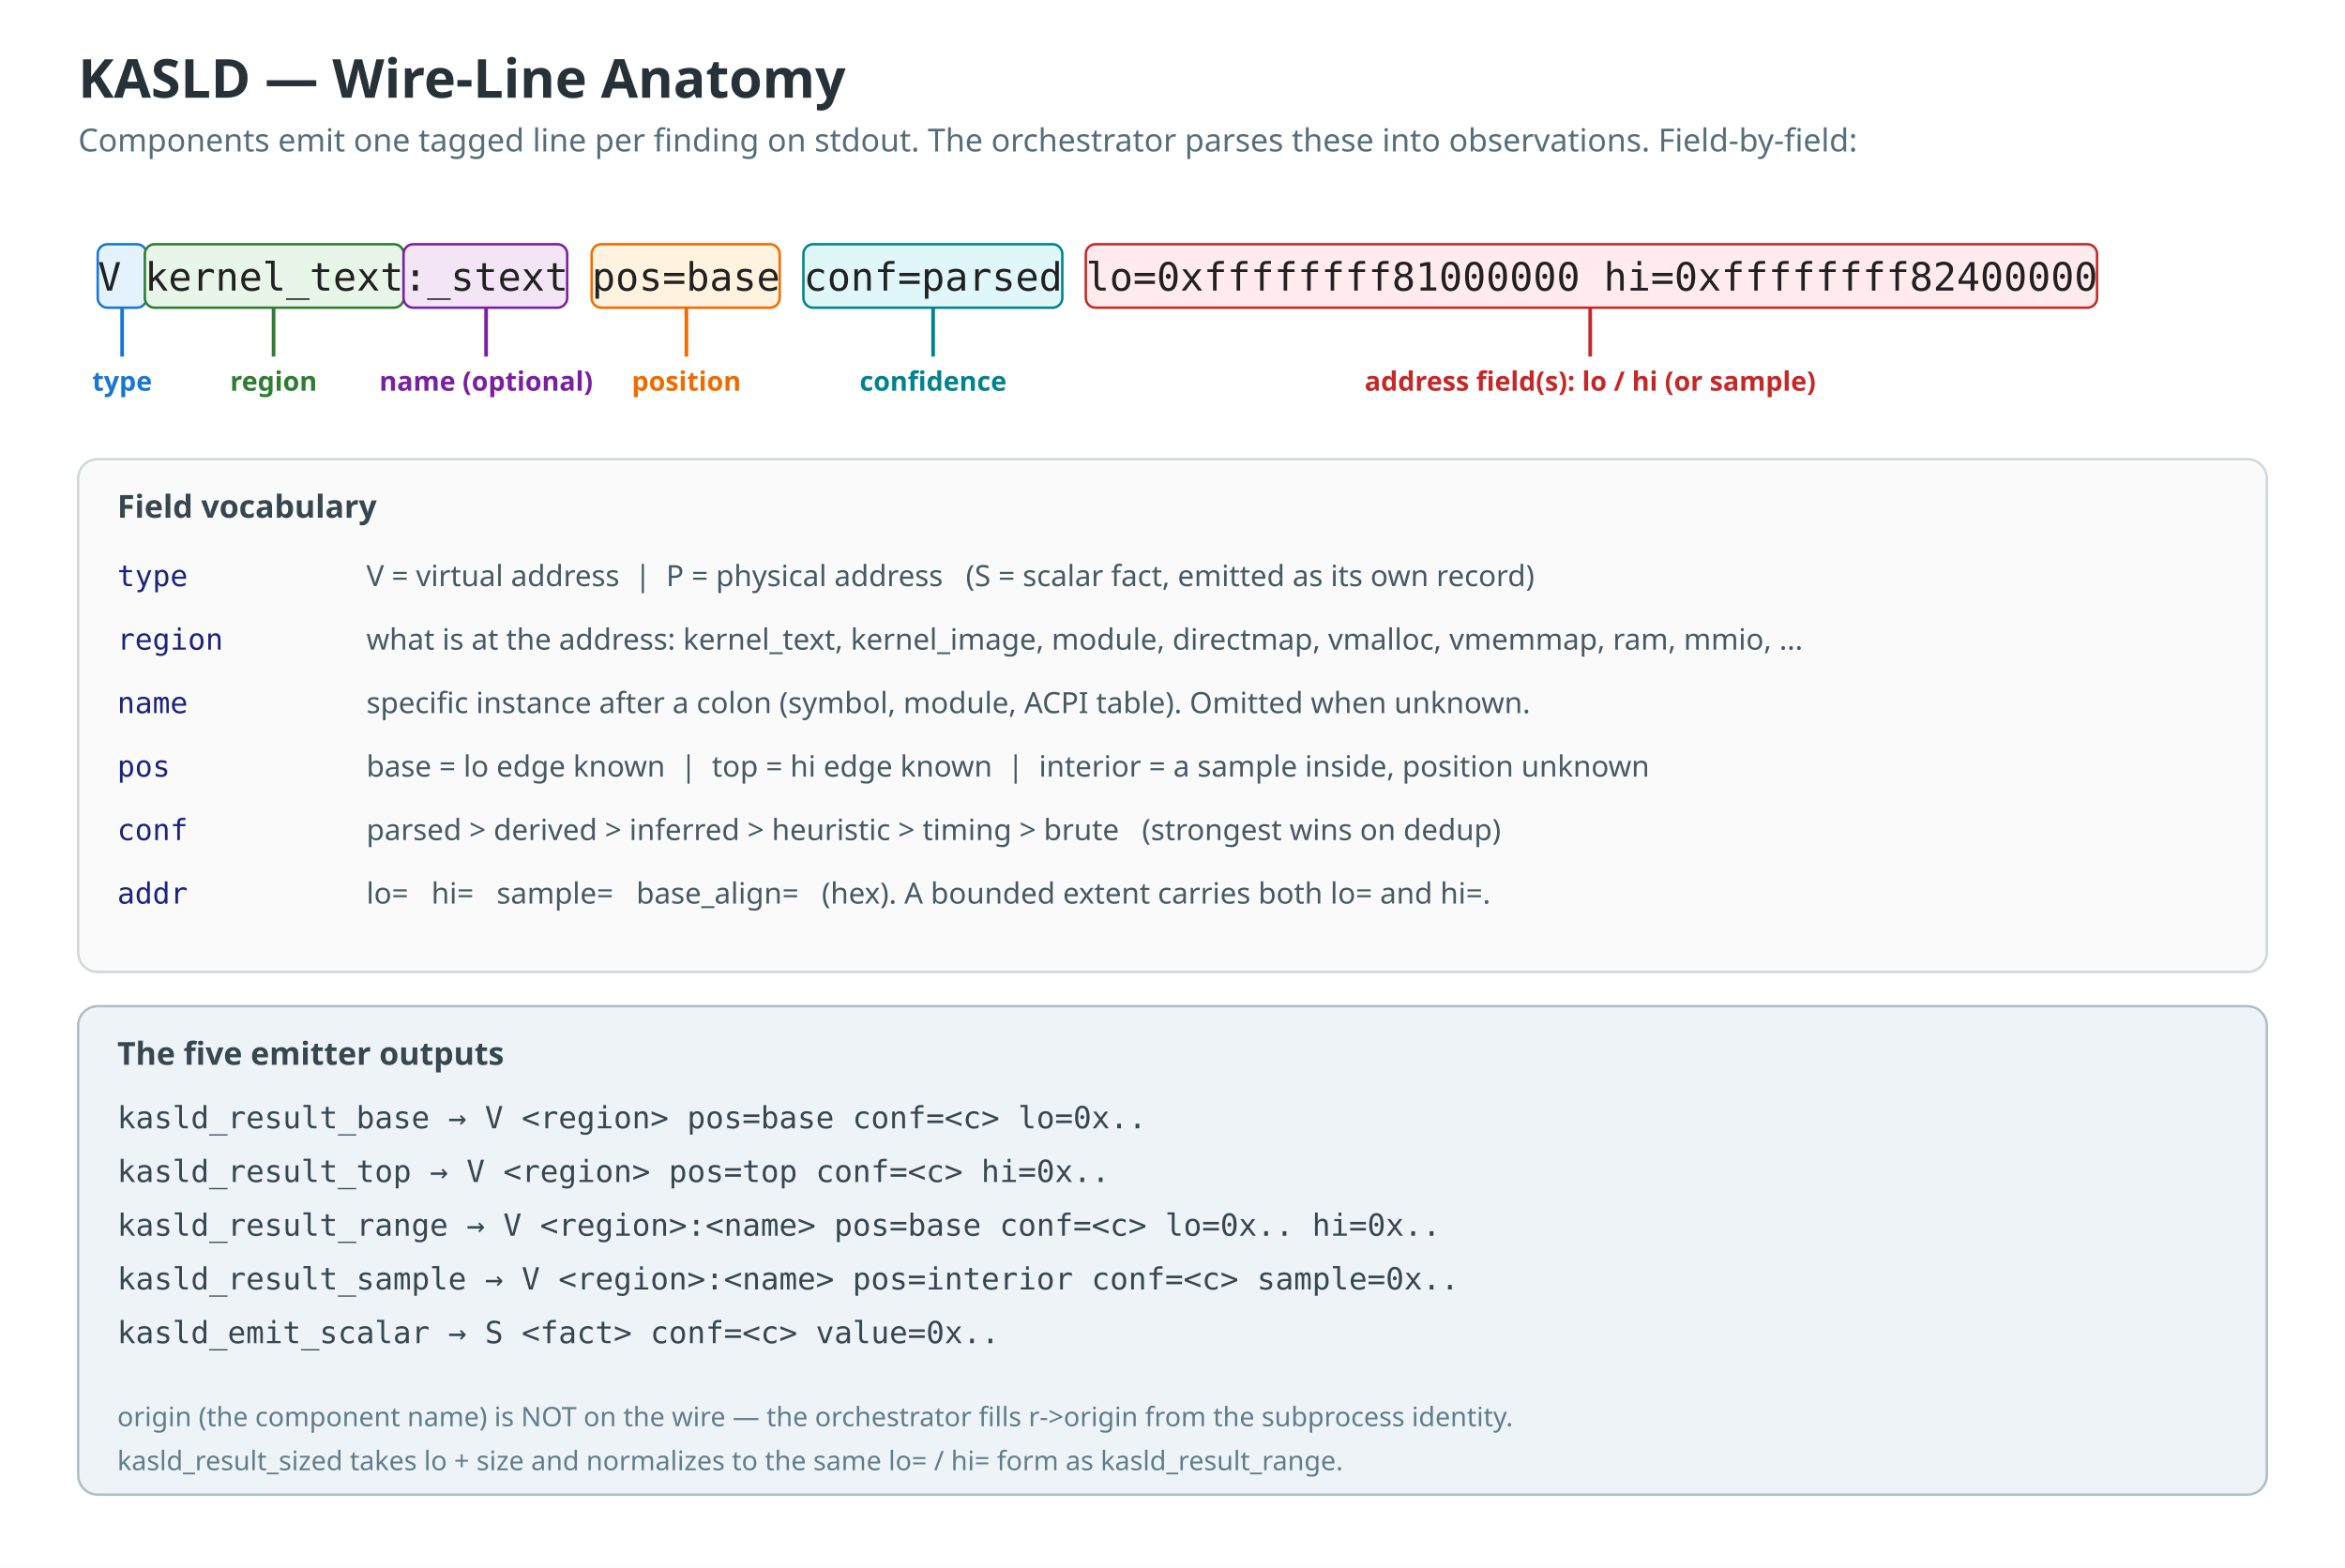
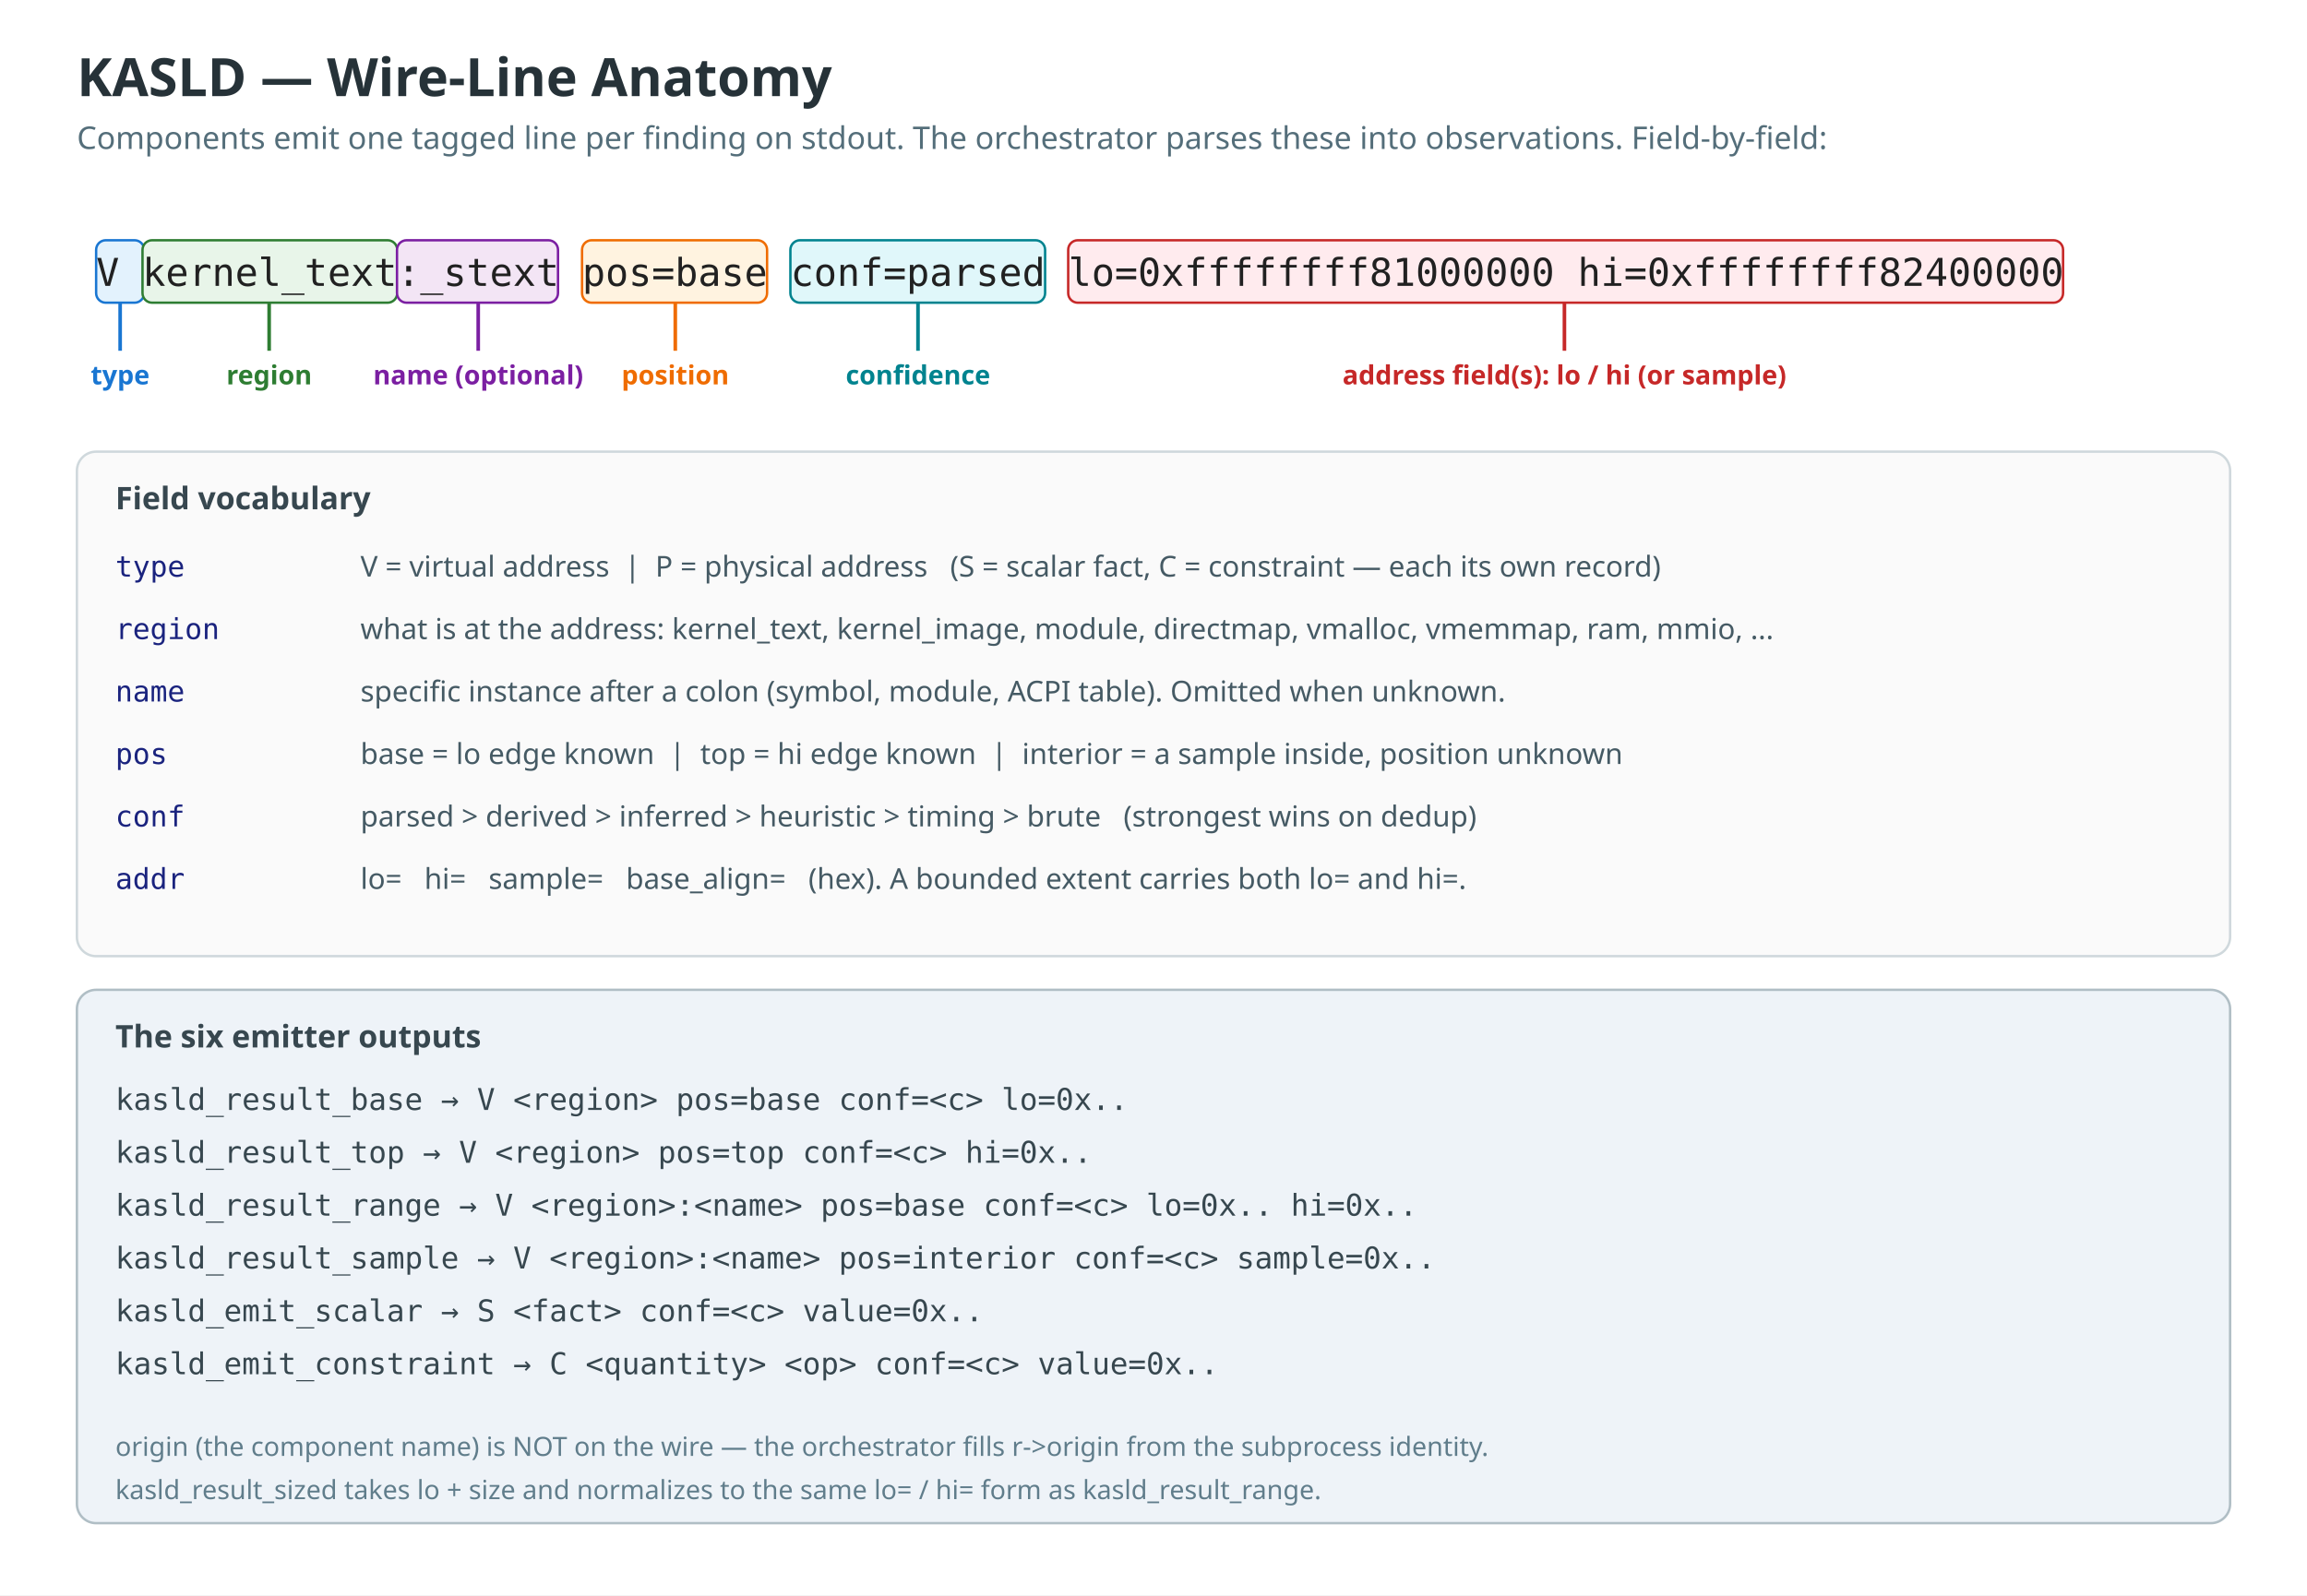
- <svg xmlns="http://www.w3.org/2000/svg" width="960" height="642" viewBox="0 0 960 642" font-family="sans-serif">
+ <svg xmlns="http://www.w3.org/2000/svg" width="960" height="664" viewBox="0 0 960 664" font-family="sans-serif">
  <defs>
    <style>
      .title { font-size: 22px; font-weight: 700; fill: #263238; }
      .sub   { font-size: 13px; fill: #546e7a; }
      .line  { font-family: monospace; font-size: 16px; fill: #212121; }
      .flab  { font-size: 11px; font-weight: 700; }
      .panel { font-size: 13px; font-weight: 700; fill: #37474f; }
      .key   { font-family: monospace; font-size: 12px; fill: #1a237e; }
      .val   { font-size: 12px; fill: #455a64; }
      .mono  { font-family: monospace; font-size: 12.5px; fill: #37474f; }
      .note  { font-size: 11px; fill: #607d8b; }
      .tick  { stroke-width: 1.5; fill: none; }
    </style>
  </defs>
  <rect x="0" y="0" width="100%" height="100%" fill="#ffffff" />
  <text x="32" y="40" class="title">KASLD — Wire-Line Anatomy</text>
  <text x="32" y="62" class="sub">Components emit one tagged line per finding on stdout. The orchestrator parses these into observations. Field-by-field:</text>
  <rect x="40" y="100" width="20" height="26" rx="4" fill="#e3f2fd" stroke="#1976d2" />
  <rect x="59.3" y="100" width="106" height="26" rx="4" fill="#e8f5e9" stroke="#2e7d32" />
  <rect x="165.2" y="100" width="67" height="26" rx="4" fill="#f3e5f5" stroke="#7b1fa2" />
  <rect x="242.2" y="100" width="77" height="26" rx="4" fill="#fff3e0" stroke="#ef6c00" />
  <rect x="328.9" y="100" width="106" height="26" rx="4" fill="#e0f7fa" stroke="#00838f" />
  <rect x="444.5" y="100" width="414" height="26" rx="4" fill="#ffebee" stroke="#c62828" />
  <text x="40" y="119" class="line">V kernel_text:_stext pos=base conf=parsed lo=0xffffffff81000000 hi=0xffffffff82400000</text>
  <path d="M50 126 L50 146" class="tick" stroke="#1976d2" />
  <text x="50" y="160" class="flab" fill="#1976d2" text-anchor="middle">type</text>
  <path d="M112 126 L112 146" class="tick" stroke="#2e7d32" />
  <text x="112" y="160" class="flab" fill="#2e7d32" text-anchor="middle">region</text>
  <path d="M199 126 L199 146" class="tick" stroke="#7b1fa2" />
  <text x="199" y="160" class="flab" fill="#7b1fa2" text-anchor="middle">name (optional)</text>
  <path d="M281 126 L281 146" class="tick" stroke="#ef6c00" />
  <text x="281" y="160" class="flab" fill="#ef6c00" text-anchor="middle">position</text>
  <path d="M382 126 L382 146" class="tick" stroke="#00838f" />
  <text x="382" y="160" class="flab" fill="#00838f" text-anchor="middle">confidence</text>
  <path d="M651 126 L651 146" class="tick" stroke="#c62828" />
  <text x="651" y="160" class="flab" fill="#c62828" text-anchor="middle">address field(s): lo / hi (or sample)</text>
  <rect x="32" y="188" width="896" height="210" rx="8" fill="#fafafa" stroke="#cfd8dc" />
  <text x="48" y="212" class="panel">Field vocabulary</text>
  <text x="48" y="240" class="key" fill="#1976d2">type</text>
-   <text x="150" y="240" class="val">V = virtual address  |  P = physical address   (S = scalar fact, emitted as its own record)</text>
+   <text x="150" y="240" class="val">V = virtual address  |  P = physical address   (S = scalar fact, C = constraint — each its own record)</text>
  <text x="48" y="266" class="key" fill="#2e7d32">region</text>
  <text x="150" y="266" class="val">what is at the address: kernel_text, kernel_image, module, directmap, vmalloc, vmemmap, ram, mmio, ...</text>
  <text x="48" y="292" class="key" fill="#7b1fa2">name</text>
  <text x="150" y="292" class="val">specific instance after a colon (symbol, module, ACPI table). Omitted when unknown.</text>
  <text x="48" y="318" class="key" fill="#ef6c00">pos</text>
  <text x="150" y="318" class="val">base = lo edge known  |  top = hi edge known  |  interior = a sample inside, position unknown</text>
  <text x="48" y="344" class="key" fill="#00838f">conf</text>
  <text x="150" y="344" class="val">parsed &gt; derived &gt; inferred &gt; heuristic &gt; timing &gt; brute   (strongest wins on dedup)</text>
  <text x="48" y="370" class="key" fill="#c62828">addr</text>
  <text x="150" y="370" class="val">lo=   hi=   sample=   base_align=    (hex). A bounded extent carries both lo= and hi=.</text>
-   <rect x="32" y="412" width="896" height="200" rx="8" fill="#eef3f8" stroke="#b0bec5" />
-   <text x="48" y="436" class="panel">The five emitter outputs</text>
-   <text x="48" y="462" class="mono">kasld_result_base   →  V &lt;region&gt; pos=base conf=&lt;c&gt; lo=0x..</text>
-   <text x="48" y="484" class="mono">kasld_result_top    →  V &lt;region&gt; pos=top conf=&lt;c&gt; hi=0x..</text>
-   <text x="48" y="506" class="mono">kasld_result_range  →  V &lt;region&gt;:&lt;name&gt; pos=base conf=&lt;c&gt; lo=0x.. hi=0x..</text>
-   <text x="48" y="528" class="mono">kasld_result_sample →  V &lt;region&gt;:&lt;name&gt; pos=interior conf=&lt;c&gt; sample=0x..</text>
-   <text x="48" y="550" class="mono">kasld_emit_scalar   →  S &lt;fact&gt; conf=&lt;c&gt; value=0x..</text>
-   <text x="48" y="584" class="note">origin (the component name) is NOT on the wire — the orchestrator fills r-&gt;origin from the subprocess identity.</text>
-   <text x="48" y="602" class="note">kasld_result_sized takes lo + size and normalizes to the same lo= / hi= form as kasld_result_range.</text>
+   <rect x="32" y="412" width="896" height="222" rx="8" fill="#eef3f8" stroke="#b0bec5" />
+   <text x="48" y="436" class="panel">The six emitter outputs</text>
+   <text x="48" y="462" class="mono">kasld_result_base     →  V &lt;region&gt; pos=base conf=&lt;c&gt; lo=0x..</text>
+   <text x="48" y="484" class="mono">kasld_result_top      →  V &lt;region&gt; pos=top conf=&lt;c&gt; hi=0x..</text>
+   <text x="48" y="506" class="mono">kasld_result_range    →  V &lt;region&gt;:&lt;name&gt; pos=base conf=&lt;c&gt; lo=0x.. hi=0x..</text>
+   <text x="48" y="528" class="mono">kasld_result_sample   →  V &lt;region&gt;:&lt;name&gt; pos=interior conf=&lt;c&gt; sample=0x..</text>
+   <text x="48" y="550" class="mono">kasld_emit_scalar     →  S &lt;fact&gt; conf=&lt;c&gt; value=0x..</text>
+   <text x="48" y="572" class="mono">kasld_emit_constraint →  C &lt;quantity&gt; &lt;op&gt; conf=&lt;c&gt; value=0x..</text>
+   <text x="48" y="606" class="note">origin (the component name) is NOT on the wire — the orchestrator fills r-&gt;origin from the subprocess identity.</text>
+   <text x="48" y="624" class="note">kasld_result_sized takes lo + size and normalizes to the same lo= / hi= form as kasld_result_range.</text>
</svg>
